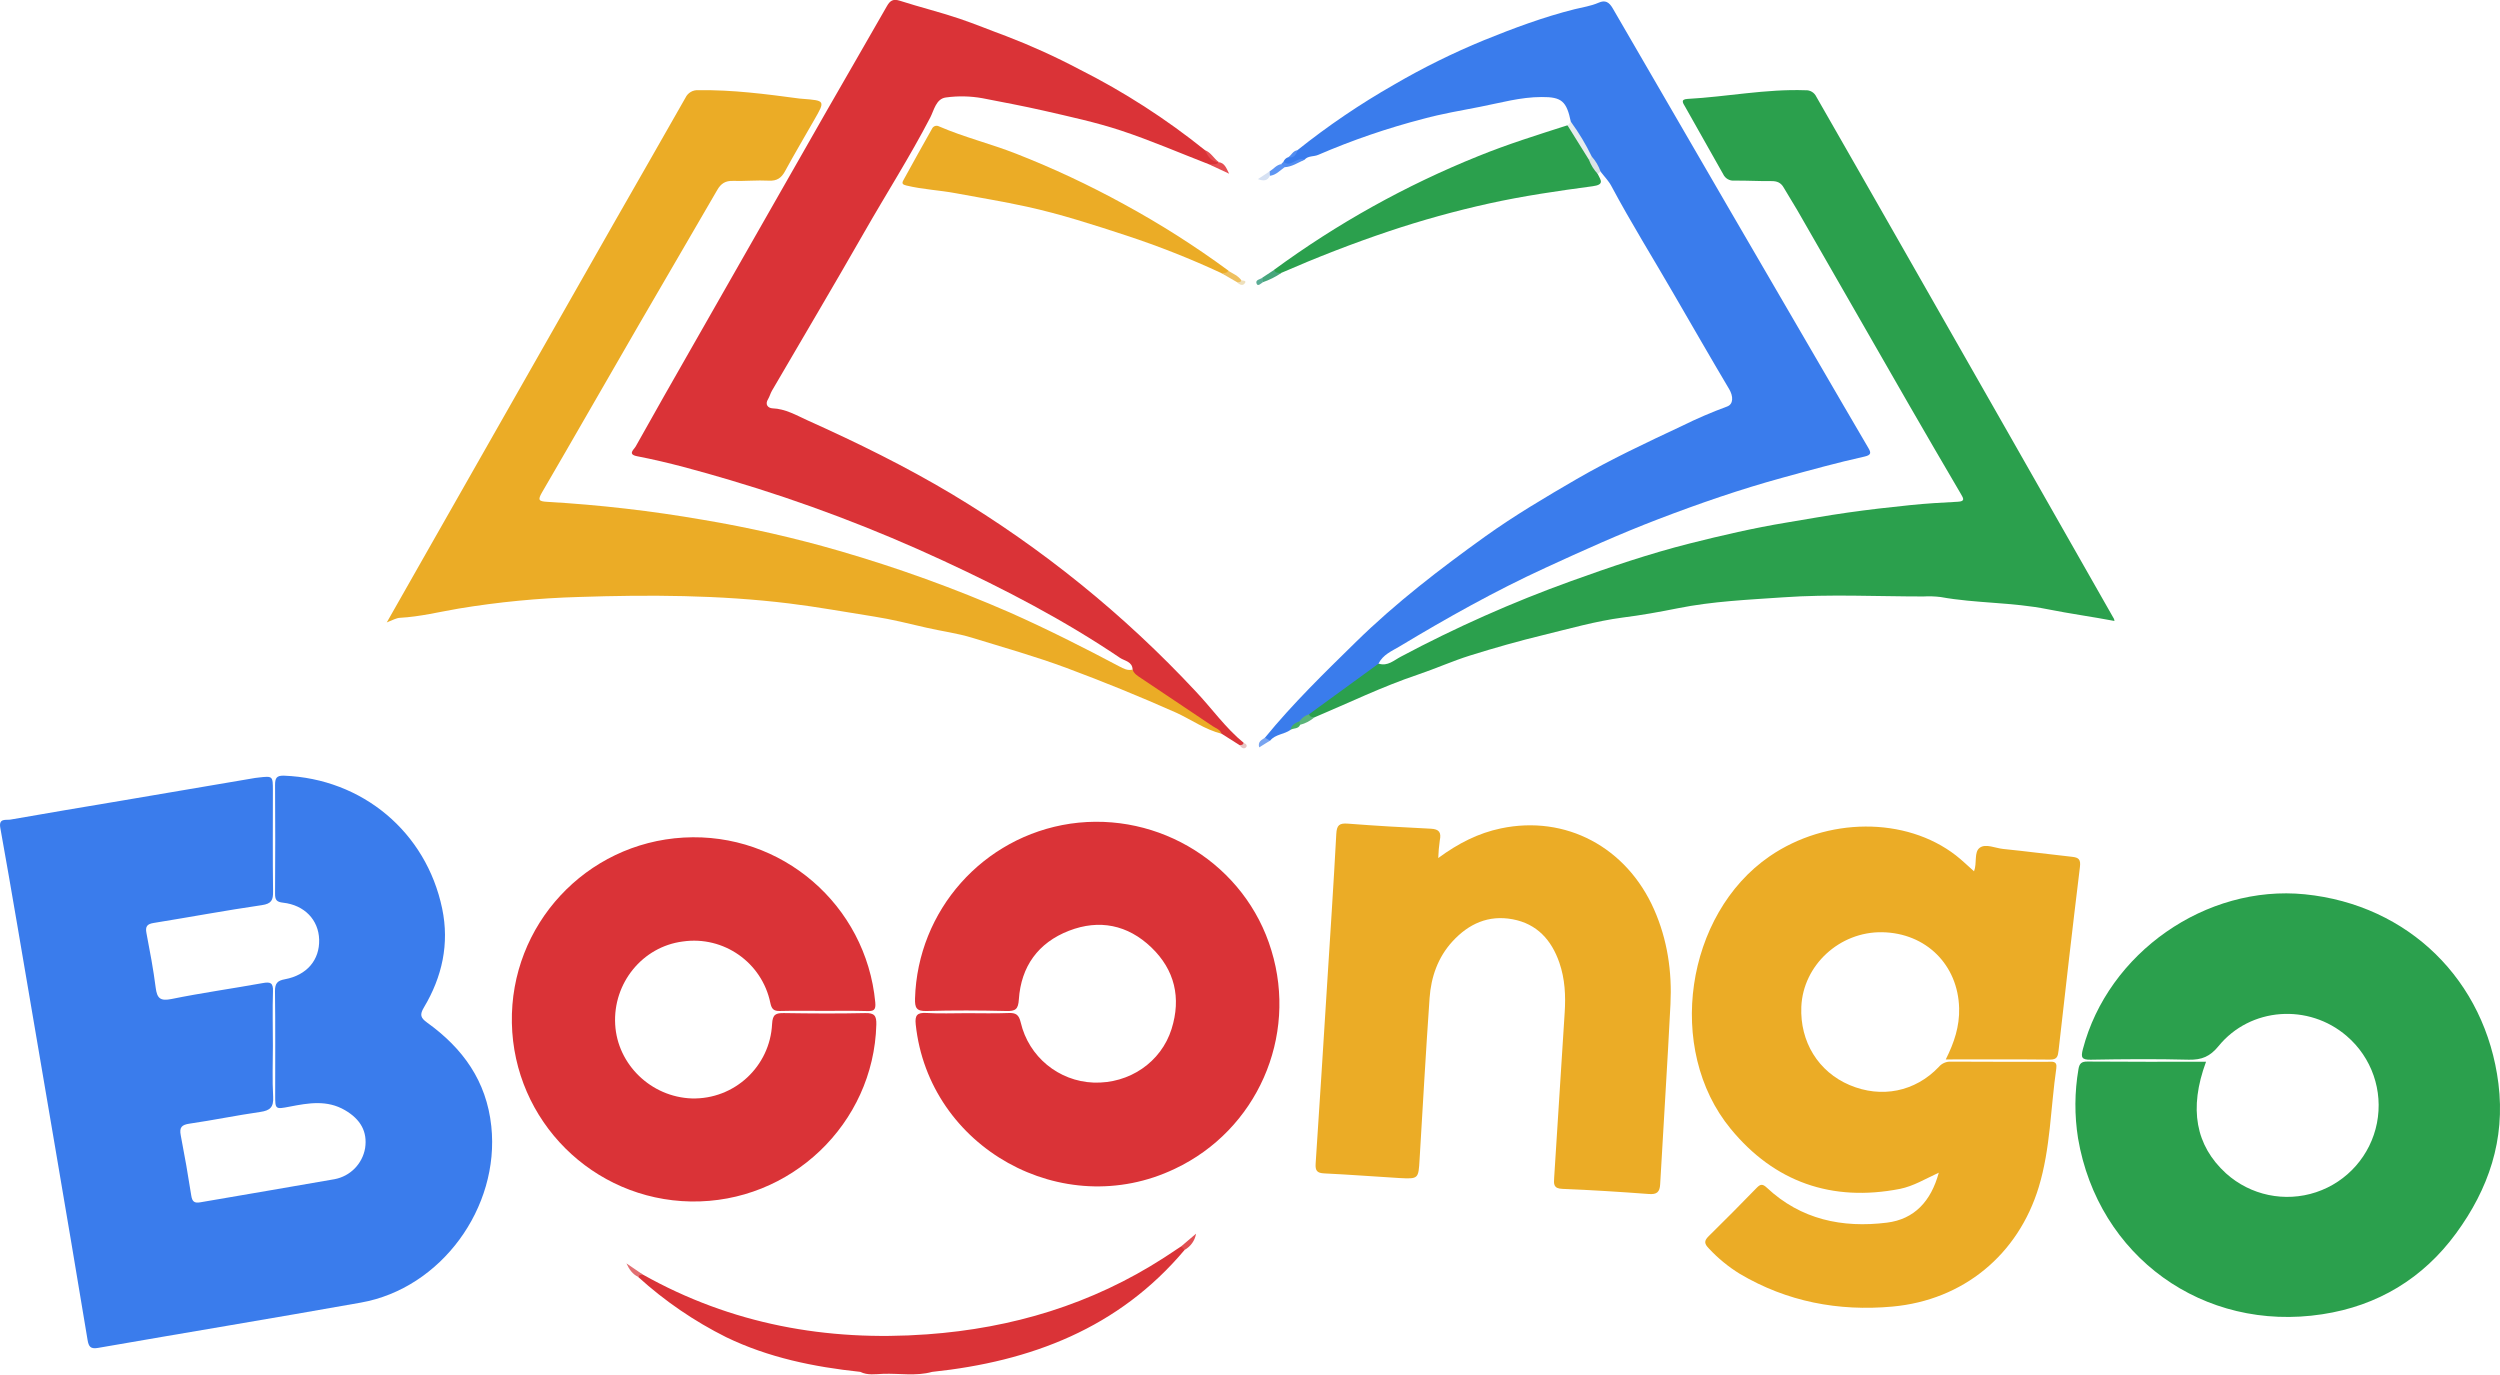
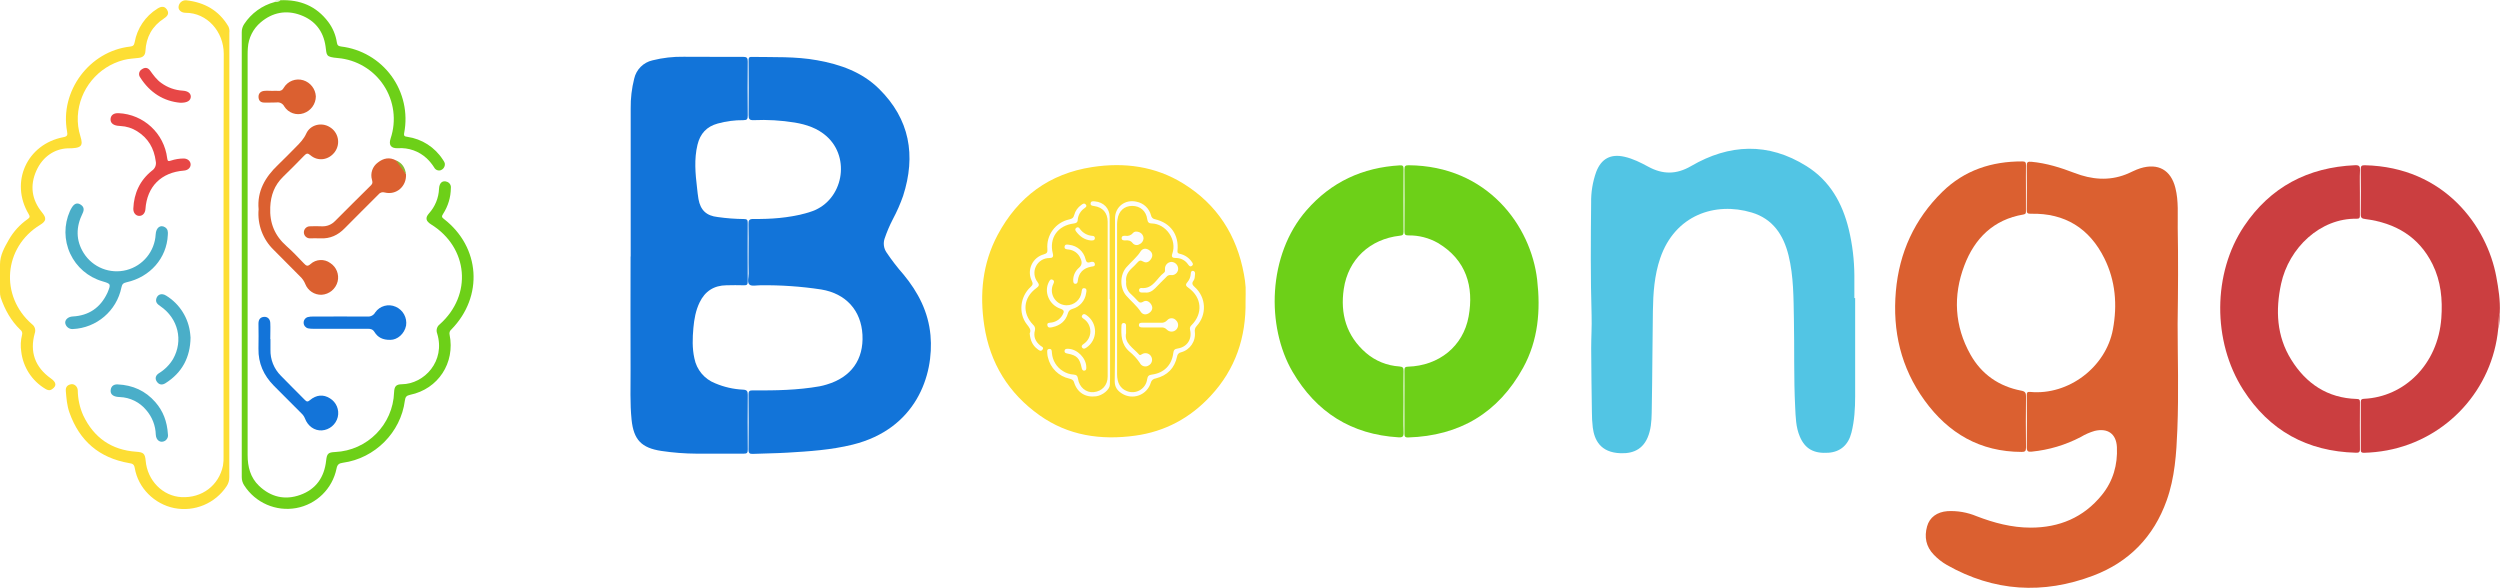
- <svg xmlns="http://www.w3.org/2000/svg" id="Calque_1" data-name="Calque 1" viewBox="0 0 1080.9 594.22">
+ <svg xmlns="http://www.w3.org/2000/svg" id="Calque_1" data-name="Calque 1" viewBox="0 0 1490.04 350.35">
  <defs>
-     <style>.cls-1{fill:#3a7cec;}.cls-2{fill:#ebac26;}.cls-3{fill:#2ba04d;}.cls-4{fill:#da3337;}.cls-5{fill:#e6ecee;}.cls-6{fill:#46a67c;}.cls-7{fill:#e44e52;}.cls-8{fill:#eec05f;}.cls-9{fill:#dae2e6;}.cls-10{fill:#5d95f3;}.cls-11{fill:#e15053;}.cls-12{fill:#5ab378;}.cls-13{fill:#e26f72;}.cls-14{fill:#528df1;}.cls-15{fill:#d6e1f3;}.cls-16{fill:#78a4f0;}.cls-17{fill:#44ad68;}.cls-18{fill:#eee0bc;}.cls-19{fill:#5aac95;}.cls-20{fill:#e6c4c3;}</style>
+     <style>.cls-1{fill:#fdde33;}.cls-2{fill:#db6030;}.cls-3{fill:#52c5e4;}.cls-4{fill:#1274d9;}.cls-5{fill:#6dd018;}.cls-6{fill:#cb3e40;}.cls-7{fill:#fdde34;}.cls-8{fill:#4aaec8;}.cls-9{fill:#1374d9;}.cls-10{fill:#e74746;}.cls-11{fill:#4aaec9;}.cls-12{fill:#87ba31;}.cls-13{fill:#dd8384;}.cls-14{fill:#e3f5d3;}.cls-15{fill:#fefdfa;}.cls-16{fill:#fefdf5;}.cls-17{fill:#fefefd;}.cls-18{fill:#fefefc;}.cls-19{fill:#fefdfb;}.cls-20{fill:#fefefb;}.cls-21{fill:#fefdf8;}.cls-22{fill:#fefdf9;}</style>
  </defs>
-   <path class="cls-1" d="M123,457.16c0,7.33-.31,14.68.12,22,.26,4.48-1.34,5.94-5.57,6.54-10.21,1.46-20.32,3.57-30.53,5.05-3.47.5-4.52,1.61-3.85,5.07q2.52,13,4.55,26.07c.41,2.62,1.37,3.32,3.9,2.88,19.35-3.37,38.74-6.57,58.07-10a16.49,16.49,0,0,0,13.19-13.41c1.07-7.1-1.94-12.48-8.72-16.43-7.74-4.51-15.75-3.1-23.82-1.54-6.33,1.22-6.34,1.22-6.34-4.95,0-15,.11-30-.09-45,0-3.39,1.09-4.52,4.28-5.11,9.53-1.76,15.07-8.37,14.82-17.16-.24-8.45-6.31-14.92-15.59-15.94-2.9-.32-3.49-1.28-3.47-3.92q.15-23.49,0-47c0-2.93.61-4.1,3.86-4,33.86,1.3,61.49,24.33,68.39,57.48,3.17,15.21,0,29.51-7.88,42.7-1.9,3.17-1.5,4.52,1.42,6.62,15.36,11.06,25.62,25.16,27.7,44.77C221.18,527,195.78,562,161,568.14c-37.85,6.74-75.78,13-113.65,19.59-3.22.56-4-.62-4.47-3.45q-6.9-41.62-14-83.22-8.14-48-16.36-96C10.1,391,7.7,376.89,5.14,362.81c-.78-4.28,2.61-3.19,4.38-3.51,15.89-2.82,31.82-5.43,47.74-8.13q29-4.92,58.07-9.87c.49-.08,1-.12,1.49-.18,6.17-.71,6.18-.71,6.18,5.68,0,14.5-.12,29,.08,43.49.06,3.78-.62,5.39-4.87,6C102.56,398.57,87,401.48,71.4,404c-2.76.45-3.61,1.52-3.07,4.32,1.5,7.85,3,15.71,4,23.63.59,4.59,1.94,5.92,6.85,4.92,13-2.65,26.26-4.5,39.36-6.87,3.36-.61,4.66-.23,4.5,3.63C122.78,441.48,123,449.33,123,457.16Z" transform="translate(-5.02 -4.94)" />
-   <path class="cls-2" d="M858.51,381.66c1.4-3.65-.11-8.29,2.48-10.19s6.74.2,10.18.53c9.94,1,19.84,2.32,29.76,3.39,2.88.31,3.76,1.18,3.37,4.38-3.23,26.44-6.25,52.91-9.24,79.39-.28,2.42-.57,3.94-3.67,3.91-14.82-.16-29.65-.07-45.1-.07,3.65-7.24,6-14.34,5.78-22.19-.48-18.71-14.32-32.5-33.29-32.81-18.39-.3-34.17,14.25-34.94,32.21-.64,15.16,7.38,28.16,20.91,33.88,13.69,5.8,28.28,2.9,38.49-7.81a6.43,6.43,0,0,1,5.13-2.33c14,.1,28,.05,42,.06,1.94,0,4.2-.53,3.71,2.85-2.47,17.12-2.51,34.61-7.58,51.31-8.9,29.26-32.61,48.9-63.34,51.69-23.27,2.11-45.47-2.09-65.83-14.11a64.48,64.48,0,0,1-13.5-11.06c-1.86-1.93-2.19-3.18-.07-5.25,7-6.86,13.93-13.88,20.79-20.93,1.6-1.64,2.53-1.79,4.38-.06,14.7,13.8,32.65,17.51,51.9,15.12,11.86-1.47,19.09-9.24,22.44-21.61-5.9,2.73-11,5.83-16.75,7C797,524.73,772.18,516,753.3,493,725,458.6,733.75,400.19,770.11,375.19c24.77-17,58.87-17.22,80.57-.4C853.29,376.82,855.66,379.15,858.51,381.66Z" transform="translate(-5.02 -4.94)" />
-   <path class="cls-3" d="M958.82,464c-7.5,20.26-4.51,36.26,8.63,48.25a39.53,39.53,0,1,0,52.21-59.36c-16.44-14.2-41.67-12.51-55.42,4.33-3.69,4.52-7.25,6-12.83,5.9-14.15-.37-28.32-.26-42.48,0-3.94.06-4.26-1.08-3.37-4.52,10.87-41.67,53.24-71.29,96-67,44.84,4.53,78.08,37.2,83.68,81.82,3.06,24.29-4.29,45.63-18.31,64.76-14.29,19.51-33.89,31.36-57.88,35-51.43,7.88-96.89-25-105.57-76.11a91.45,91.45,0,0,1,.18-29.85c.4-2.45,1.3-3.33,3.84-3.31C924.47,464.05,941.46,464,958.82,464Z" transform="translate(-5.02 -4.94)" />
-   <path class="cls-4" d="M527.91,76.05c-12.74-4.94-25.31-10.39-38.28-14.68-10.87-3.59-22.15-6-33.32-8.58-8.75-2-17.61-3.64-26.44-5.37A50.48,50.48,0,0,0,414,47.08c-4.28.54-5.15,5.55-6.77,8.66-8.83,17-19.11,33.1-28.58,49.68-13.1,22.93-26.58,45.64-39.87,68.45-.66,1.14-1,2.5-1.66,3.61-1.51,2.39,0,3.88,1.83,4,5.7.21,10.34,3,15.29,5.24,21.34,9.58,42.33,19.89,62.41,31.89A485.88,485.88,0,0,1,522,303.87c7,7.38,12.84,15.79,20.77,22.27.23,1.73-.75,1.38-1.75,1l-7.88-5c-12.07-7-23.47-15-35.07-22.73-1.73-1.15-3.89-2.21-3.36-5-.1-3.43-3.46-3.73-5.39-5-24.1-16.3-49.85-29.69-76.19-41.91a674.63,674.63,0,0,0-92.48-35c-13.26-3.91-26.59-7.68-40.2-10.31-4.23-.82-1.3-2.94-.6-4.19q12.21-21.8,24.63-43.47Q333.39,103.81,362.38,53c8.66-15.16,17.47-30.23,26.1-45.4,1.38-2.44,2.73-3.24,5.56-2.35C402.59,8,411.32,10.14,419.81,13c6.81,2.3,13.49,5.08,20.24,7.55A290.22,290.22,0,0,1,471.66,34.9a306.57,306.57,0,0,1,54.37,35c1.92,1.77,3.19,4.27,5.91,5.12h0C531.18,77.7,529.42,76.35,527.91,76.05Z" transform="translate(-5.02 -4.94)" />
-   <path class="cls-1" d="M563,320.49c-2.71,2-6.54,1.85-8.81,4.66-1.22.41-2.29.58-2.26-1.25,12.07-14.79,25.74-28.07,39.34-41.41,17.27-16.94,36.42-31.63,56-45.68,12.6-9,26-16.94,39.41-24.72,14.76-8.54,30.16-15.77,45.57-23a197.63,197.63,0,0,1,19.48-8.38c2.81-1,2.74-4.46.92-7.52-8.07-13.58-15.92-27.29-23.86-40.95-9-15.6-18.57-30.93-27.07-46.85-1.23-2.31-3.16-4.24-4.76-6.35-2.44-1.28-3-4-4.67-5.94-2.41-5.29-6.82-9.55-8.09-15.45-1.86-9-4-10.81-12.64-10.76-9.12,0-17.81,2.52-26.66,4.24-8.21,1.6-16.47,3-24.52,5.19a312.19,312.19,0,0,0-45.43,15.58c-1.92.85-4.34.29-5.91,2.11a33.5,33.5,0,0,0-5.52,1.86c-1.32.69-3,1.61-3.58-1a3.33,3.33,0,0,1,2-1.94c1.91-.29,2.85-1.85,4.05-3.07a324.36,324.36,0,0,1,41.72-28.3,314.71,314.71,0,0,1,39-19.27c12.76-5.17,25.67-10,39.13-13.37,3.39-.84,7-1.35,10.33-2.8,2.89-1.28,4.54-.33,6.18,2.51Q752.07,94.45,802,180.11q5.4,9.28,10.84,18.55c1.19,2,1.24,3-1.58,3.66-11.91,2.65-23.68,5.9-35.46,9.14-18.26,5-36.13,11.17-53.77,17.93-16.56,6.33-32.72,13.62-48.84,21.05-21.76,10-42.57,21.67-63.06,34-3.33,2-7.23,3.55-9.09,7.45-.16,1.66-1.34,2.62-2.54,3.47-9,6.33-17.72,13.13-26.93,19.2-1.63.76-2.91,2.06-4.51,2.85C565.74,318.46,564,319,563,320.49Z" transform="translate(-5.02 -4.94)" />
-   <path class="cls-2" d="M494.67,294.45c.68,1.85,2.27,2.75,3.8,3.77q15.51,10.33,31,20.77c1.33.89,3.11,1.36,3.67,3.17C526,320.39,520,316,513.39,313q-23.33-10.36-47.21-19.25c-13.42-5-27.2-8.86-40.84-13.07-6.32-1.95-13.22-2.84-19.76-4.35-7.52-1.74-15-3.63-22.64-4.82-12.23-1.91-24.38-4.16-36.69-5.66-30.29-3.71-60.69-3.8-91-2.8a385.15,385.15,0,0,0-51.83,5c-8.44,1.44-16.83,3.54-25.43,4-1.65.08-3,.93-5.74,2l16.58-29.19q41-72.09,82-144.15C281,82.89,291.25,65.08,301.4,47.18A5.69,5.69,0,0,1,307,43.94c14.65-.23,29.12,1.67,43.59,3.6.49.06,1,.09,1.49.13,9.75.77,9.77.78,5,9.07-4.19,7.38-8.55,14.68-12.6,22.15-1.62,3-3.52,4.34-7.06,4.16-5.15-.27-10.33.26-15.49.1-3.25-.1-5.19,1.13-6.79,3.91-11.3,19.58-22.77,39.05-34.09,58.61-13.91,24-27.68,48.14-41.66,72.12-2,3.44-1.4,3.91,2.31,4.13A592.28,592.28,0,0,1,309,229.69a521.58,521.58,0,0,1,59,13.45,609,609,0,0,1,73.66,26.63c16.1,7.15,31.77,15.07,47.31,23.3C490.78,294,492.54,295,494.67,294.45Z" transform="translate(-5.02 -4.94)" />
-   <path class="cls-3" d="M571,313.75l30.08-21.89c3.92,1.28,6.67-1.47,9.61-3a563.77,563.77,0,0,1,73.61-32.68c16.93-6.1,34-11.9,51.39-16.29,13.76-3.46,27.6-6.68,41.66-9,8.82-1.45,17.63-3.07,26.48-4.32,9-1.28,18.12-2.33,27.21-3.25,6.78-.69,13.6-1.1,20.42-1.44,3.32-.16,2.5-1.43,1.38-3.35q-11.24-19.15-22.33-38.38Q806.27,138,782.12,95.86c-1.9-3.31-4-6.5-5.9-9.82-1.23-2.17-2.92-2.83-5.35-2.8-5.33.06-10.66-.27-16-.21a4.85,4.85,0,0,1-4.81-2.77c-5.45-9.74-11-19.44-16.45-29.16-.77-1.39-2.28-3.21,1-3.39,17-.92,33.89-4.36,51-3.75a4.85,4.85,0,0,1,4.7,2.77c13,22.78,26.07,45.47,39,68.25Q874.23,193.7,919,272.47a3.67,3.67,0,0,1,.23.95c-9.61-1.83-19.33-3.15-28.9-5.07-15.3-3.08-31-2.51-46.26-5.28a42.32,42.32,0,0,0-7.48-.24c-20.16,0-40.4-1.05-60.46.36-15.24,1.06-30.63,1.7-45.8,4.76-7.81,1.57-15.79,3-23.76,4-11.61,1.54-22.88,4.78-34.23,7.54-10.66,2.58-21.23,5.59-31.71,8.86-7.64,2.39-15,5.71-22.59,8.27-15.36,5.16-29.9,12.24-44.79,18.52C571.91,315.59,570.8,315.69,571,313.75Z" transform="translate(-5.02 -4.94)" />
-   <path class="cls-4" d="M361.25,442c-6.33,0-12.66-.12-19,.05-2.69.08-3.6-.82-4.17-3.5A33.71,33.71,0,0,0,300.26,412C282.82,414.22,270,430,271,447.86c.95,17.32,15.52,31.39,33.12,32a33.86,33.86,0,0,0,34.72-32.2c.22-4.23,1.66-4.75,5.22-4.7,11.65.18,23.32.26,35,0,4.07-.11,4.95,1.17,4.85,5-1.14,42.85-37.1,77.18-80.24,76.45a78.74,78.74,0,1,1,79.78-86.11c.34,3.47-.75,3.86-3.63,3.78C373.59,441.89,367.42,442,361.25,442Z" transform="translate(-5.02 -4.94)" />
-   <path class="cls-4" d="M423.08,443c6,0,12,.17,18-.07,3.2-.13,4.46.72,5.26,4.08a33.66,33.66,0,0,0,31.53,26c15.38.53,29.16-8.76,33.69-23.18,4.21-13.42,1.4-25.55-8.77-35.29s-22.47-12.27-35.61-7.17c-13.31,5.17-20.7,15.44-21.65,29.69-.28,4.28-1.46,5.09-5.41,5-11.49-.27-23-.33-34.48,0-4.42.13-5.1-1.39-5-5.36a78.77,78.77,0,0,1,67.17-75.64c38.59-5.58,75.8,17.89,86.91,54.8A78.87,78.87,0,0,1,513,510.27c-48.49,23.21-106.45-9.12-112.06-62.42-.42-4,.65-5.16,4.63-4.94C411.4,443.25,417.25,443,423.08,443Z" transform="translate(-5.02 -4.94)" />
-   <path class="cls-2" d="M626.86,375.92c8.7-6.4,17.38-10.79,27.1-12.82,28-5.87,54.3,8.06,66.22,35.06,5.77,13.07,7.79,26.85,7.08,41-1.31,25.93-3,51.85-4.45,77.78-.18,3.42-1.42,4.5-4.9,4.24-12.45-.93-24.91-1.73-37.39-2.22-3.91-.15-3.72-2.12-3.54-4.83,1.54-23.76,3-47.52,4.54-71.28.48-7.38.15-14.64-2.3-21.7-3.4-9.83-9.7-16.79-20.18-18.75s-19,1.94-26,9.54c-6.34,6.91-9.29,15.41-9.93,24.55-1.62,23.25-2.92,46.52-4.32,69.78-.5,8.38-.45,8.45-8.84,8-10.8-.64-21.59-1.49-32.4-2-3.09-.15-3.9-1.18-3.7-4.21,1.7-25.24,3.26-50.5,4.85-75.75,1.4-22.27,2.89-44.52,4.08-66.8.2-3.79,1.3-4.75,5-4.46,12,.93,23.92,1.62,35.89,2.19,3.67.18,4.56,1.69,3.86,5.05A72.4,72.4,0,0,0,626.86,375.92Z" transform="translate(-5.02 -4.94)" />
-   <path class="cls-4" d="M282.94,556C321.19,577.5,362.46,585,405.8,581.86c36.81-2.64,71.29-13,102.52-33.16,2.49-1.61,4.94-3.26,7.4-4.89,1.22-.19,1.72.32,1.49,1.53-28.51,33.9-66.47,48.25-109.19,52.75-7,1.95-14.16.57-21.24.84-3.26.13-6.65.73-9.8-.85-20.08-2.13-39.74-6.16-58-15a168.82,168.82,0,0,1-38-26C280.9,555.35,281.69,555.25,282.94,556Z" transform="translate(-5.02 -4.94)" />
-   <path class="cls-3" d="M695.85,80.24c1.28,2.61,3,4.54-2.27,5.23-15,2-30,4.19-44.76,7.45a424.24,424.24,0,0,0-43.27,12c-15.8,5.3-31.3,11.35-46.55,18-1.44.52-3.08,1.51-3.16-1.29a405,405,0,0,1,88.34-49.19c12.6-5.13,25.58-9.17,38.52-13.32,4.42,2.51,5.2,7.68,8.16,11.28a20.69,20.69,0,0,1,1.62,3A17.13,17.13,0,0,1,695.85,80.24Z" transform="translate(-5.02 -4.94)" />
-   <path class="cls-2" d="M533.05,123a376.1,376.1,0,0,0-40.92-16.19c-14.23-4.66-28.5-9.3-43.2-12.52-10.16-2.23-20.39-3.89-30.58-5.79-7.13-1.34-14.4-1.64-21.45-3.35-1.53-.38-2.12-.8-1.31-2.26C399.7,75.43,403.79,68,408,60.58a2.17,2.17,0,0,1,3-1c10.83,4.7,22.34,7.49,33.33,11.81a400.2,400.2,0,0,1,46.57,21.8,395.45,395.45,0,0,1,45.24,28.76C535.77,124.32,534.35,123.48,533.05,123Z" transform="translate(-5.02 -4.94)" />
-   <path class="cls-5" d="M692,74q-4.63-7.42-9.25-14.85l1.49-1.51a96.81,96.81,0,0,1,9,15C693.57,73.82,693,74.16,692,74Z" transform="translate(-5.02 -4.94)" />
-   <path class="cls-6" d="M555.84,121.68c.63,1.45,2,1.2,3.16,1.29a33.35,33.35,0,0,1-8,4,1.5,1.5,0,0,1,0-2.11Z" transform="translate(-5.02 -4.94)" />
-   <path class="cls-7" d="M527.91,76.05c1.35-.33,3,.46,4-1,2.67.33,3.39,2.73,4.54,5Z" transform="translate(-5.02 -4.94)" />
-   <path class="cls-8" d="M533.05,123c1.09-.1,2.32.22,3-1,2,1.24,4.33,2.13,5.74,4.21,0,1.66-.72,1.57-1.79.81Z" transform="translate(-5.02 -4.94)" />
-   <path class="cls-9" d="M692,74l1.24-1.37a18.81,18.81,0,0,1,3.76,6.4l-1.1,1.19A18.27,18.27,0,0,1,692,74Z" transform="translate(-5.02 -4.94)" />
-   <path class="cls-10" d="M554,79c1.68-1,2.88-2.77,5-3.1a2.33,2.33,0,0,1,1.41,1.35c-2,1.42-3.68,3.37-6.32,3.7A1.3,1.3,0,0,1,554,79Z" transform="translate(-5.02 -4.94)" />
-   <path class="cls-11" d="M517.21,545.34l-1.49-1.53,6.43-5.48A9.93,9.93,0,0,1,517.21,545.34Z" transform="translate(-5.02 -4.94)" />
-   <path class="cls-12" d="M571,313.75c.3,1.19,1.35,1.17,2.24,1.41a15.07,15.07,0,0,1-6.07,3.14,1.1,1.1,0,0,1-.32-1.5A7.93,7.93,0,0,1,571,313.75Z" transform="translate(-5.02 -4.94)" />
-   <path class="cls-13" d="M282.94,556c-.79.1-1.62.13-2,1-2.43-1.12-3.89-3.24-5.08-5.83Z" transform="translate(-5.02 -4.94)" />
-   <path class="cls-14" d="M560.35,77.24l-1.41-1.35,1-1c3.32,2.68,5.89-2.42,9.1-.88C566.2,75.26,563.59,77.09,560.35,77.24Z" transform="translate(-5.02 -4.94)" />
-   <path class="cls-15" d="M554,79l.06,2c-1,2-2.51,2.4-5.16,1.38Z" transform="translate(-5.02 -4.94)" />
-   <path class="cls-7" d="M531.94,75c-3.35-.12-4.7-2.54-5.91-5.12C528.64,70.89,529.83,73.49,531.94,75Z" transform="translate(-5.02 -4.94)" />
-   <path class="cls-16" d="M551.89,323.9l2.26,1.25-4.71,2.93C548.72,325.42,550.66,324.87,551.89,323.9Z" transform="translate(-5.02 -4.94)" />
-   <path class="cls-17" d="M566.83,316.8c.11.5.21,1,.32,1.5-.77,1.92-2.84,1.37-4.19,2.19C563.37,318.34,565.05,317.52,566.83,316.8Z" transform="translate(-5.02 -4.94)" />
-   <path class="cls-14" d="M566,69.89c-.65,2-1.58,3.52-4.05,3.07C563.38,72.09,564,70.14,566,69.89Z" transform="translate(-5.02 -4.94)" />
-   <path class="cls-18" d="M540,127c.7,0,1.43,0,1.79-.81.74.06,2.1.07,1.59,1C542.51,128.69,541.11,128.23,540,127Z" transform="translate(-5.02 -4.94)" />
-   <path class="cls-19" d="M551,124.9c0,.71,0,1.41,0,2.11-.88.49-2.13,2-2.69.53C547.64,125.81,550,125.76,551,124.9Z" transform="translate(-5.02 -4.94)" />
-   <path class="cls-20" d="M541,327.16c.73-.1,1.48-.14,1.75-1,1.07.33,1.78,1.21.89,2S541.63,328.16,541,327.16Z" transform="translate(-5.02 -4.94)" />
+   <path class="cls-1" d="M749,185.64c.37,21.52-6,40.62-20.84,56.53C716,255.31,701,263.4,683.14,265.84c-20.41,2.8-39.85,0-56.94-12.17-18.44-13.07-29.55-31.08-32.94-53.52-2.84-18.75-1.06-37,8-54,12.07-22.63,30.77-36.49,56.34-40.41,19.17-2.93,37.59-.5,54.28,9.82,20.18,12.46,31.92,30.85,36.16,54.1a63.64,63.64,0,0,1,1,7.66C749.16,180.1,749,182.87,749,185.64Z" transform="translate(-6.63 -6.17)" />
+   <path class="cls-2" d="M1304.53,199.26c0,19.52.7,41.17-.16,62.81-.57,14.38-1.47,28.68-6.39,42.43-7.74,21.64-22.47,36.7-43.73,44.75-29.89,11.31-59.18,9.58-87.25-6.34a34.44,34.44,0,0,1-7.8-6.13c-4.67-4.84-5.75-10.54-4-16.87,1.49-5.4,5.92-8.62,12.2-9.09a39.56,39.56,0,0,1,17.27,3c10.39,4,21,6.82,32.24,6.83,17.07,0,31.54-6,42.43-19.42,6.72-8.27,9.51-18,9-28.6-.4-7.92-5.46-11.46-13.22-9.64a34.69,34.69,0,0,0-8.32,3.64,79.92,79.92,0,0,1-29.19,8.72c-2.23.25-3-.16-3-2.63.15-10.32.09-20.64,0-30.95,0-1.66.3-2.17,2.15-2,22.72,2.1,45-14.76,49.19-37.24,2.73-14.62,1.56-29-5.06-42.34-8.86-17.91-23.53-27.1-43.75-26.62-2.16.05-2.57-.42-2.55-2.45q.16-13,0-26c0-2.21.49-2.74,2.76-2.53,9,.82,17.46,3.49,25.83,6.7,10,3.84,20.21,4.83,30.47.84,2.92-1.13,5.63-2.73,8.64-3.66,10.6-3.28,18.25,1,20.91,11.73,2,7.88,1.27,15.94,1.39,23.93C1304.93,160.47,1304.8,178.8,1304.53,199.26Z" transform="translate(-6.63 -6.17)" />
+   <path class="cls-3" d="M1112.33,183.8c0,19.52.05,39,0,58.57,0,7.28-.42,14.55-2.21,21.64-1.85,7.37-6.6,11.48-13.67,12-8.72.62-14-2.31-17.09-9.63-2.41-5.63-2.48-11.67-2.78-17.62-.88-17.39-.4-34.81-.75-52.21-.25-12.78-.13-25.63-3.2-38.17-3-12.16-9.34-21.77-21.93-25.54-21.84-6.55-45.76,1.51-54.54,27.16-3.51,10.25-4.22,20.88-4.38,31.57-.29,19-.3,37.95-.65,56.92-.09,5,0,10.12-1.34,15.09-2.6,9.88-9.13,13-17.17,12.72-12.36-.37-15.74-8.17-16.67-15.33a78.63,78.63,0,0,1-.52-9.09c-.19-12.7-.37-25.41-.43-38.12,0-6.54.44-13.08.25-19.61-.66-22.37-.51-44.75-.28-67.13A52.19,52.19,0,0,1,958,108.6q4.54-11.8,16.83-9c5.09,1.15,9.68,3.48,14.22,5.94,8.58,4.64,16.65,4.77,25.52-.4,22.7-13.22,45.93-14.25,68.7,0,14,8.71,21.49,22.11,25.29,37.82a121.13,121.13,0,0,1,3.3,27.34c.05,4.52,0,9,0,13.55Z" transform="translate(-6.63 -6.17)" />
+   <path class="cls-4" d="M452.79,156.38c0-5.53.12-11.06-.05-16.58-.07-2.32.41-3.15,3-3.12,10.34.12,20.62-.61,30.67-3.28,1.51-.4,3-.86,4.48-1.4,18.19-6.67,22.92-31.65,8.41-44.61-5.41-4.82-12-7-19-8.18a120.36,120.36,0,0,0-24.5-1.43c-2.55.09-3-.74-3-3.09.12-10.77.06-21.55,0-32.33,0-1.27-.1-2.31,1.77-2.27,13.07.24,26.17-.37,39.14,2,13.76,2.47,26.69,7,36.82,17,18.36,18.08,22.12,39.74,14.37,63.82a98.18,98.18,0,0,1-6.11,13.9,82,82,0,0,0-4.87,11.41,9.36,9.36,0,0,0,1.09,8.41,127.46,127.46,0,0,0,10.11,13.12c8.77,10.59,14.86,22.39,16.1,36.3,2.13,23.79-8.61,55.81-46.45,65.14-12.79,3.15-25.82,4-38.87,4.77-6.8.41-13.62.44-20.43.73-1.91.08-2.74-.28-2.71-2.52q.18-16.44,0-32.89c0-2.24.78-2.44,2.7-2.43,13.27.1,26.53-.12,39.65-2.43a39.41,39.41,0,0,0,4.28-1.08c14.52-4.31,22.07-14.84,21.28-29.64-.78-14.46-9.81-24.57-24.59-27a222.12,222.12,0,0,0-36.35-2.5c-2.2,0-5.13.7-6.4-.42-1.51-1.33-.44-4.33-.48-6.61C452.73,164.86,452.79,160.62,452.79,156.38Z" transform="translate(-6.63 -6.17)" />
+   <path class="cls-4" d="M382.53,159q0-44.09,0-88.16a68.86,68.86,0,0,1,2.09-17.78,14.41,14.41,0,0,1,10.92-10.93A71.19,71.19,0,0,1,414.17,40c11.79,0,23.58.12,35.37.06,2.15,0,2.78.56,2.75,2.76q-.17,16.15,0,32.33c0,2-.47,2.66-2.59,2.64a55.69,55.69,0,0,0-15.28,2c-6.6,1.8-10.46,6-12.07,12.64-2.08,8.62-1.28,17.19-.26,25.8.26,2.19.45,4.4.84,6.57,1.19,6.66,4.74,10,11.48,10.73a119.43,119.43,0,0,0,15.69,1.19c1.72,0,2.18.53,2.17,2.21q-.09,17.55,0,35.1c0,1.7-.45,2.23-2.16,2.17-3.5-.12-7-.07-10.51,0-7.45.09-12.79,3.53-16,10.23-2.33,4.81-3.23,10-3.7,15.21-.54,6.07-.75,12.13.6,18.15a20,20,0,0,0,12.4,14.83,48,48,0,0,0,16.61,3.79c2.31.11,2.83.92,2.8,3.12-.11,10.87-.09,21.75,0,32.62,0,1.92-.47,2.43-2.45,2.41-9.3-.09-18.61.1-27.91,0a147.57,147.57,0,0,1-21.19-1.63c-11.79-1.8-16.46-6.62-17.7-18.6-1-9.83-.55-19.7-.6-29.55-.12-22.57,0-45.15,0-67.72Z" transform="translate(-6.63 -6.17)" />
+   <path class="cls-5" d="M843.69,245.68c0-6.26.06-12.53,0-18.79,0-1.71.51-2.13,2.18-2.18,18.34-.57,32.85-12.07,36.08-29.89s-1.4-33.74-18.23-43.8a34.42,34.42,0,0,0-17.75-4.54c-1.82,0-2.29-.56-2.28-2.35q.12-18.52,0-37c0-1.93.51-2.48,2.46-2.47,47,.32,73,36.14,76.66,68.31,2.09,18.2.63,36-8.36,52.36-14.8,26.91-37.85,40.62-68.53,41.57-2,.06-2.24-.71-2.22-2.38C843.74,258.21,843.69,252,843.69,245.68Z" transform="translate(-6.63 -6.17)" />
+   <path class="cls-5" d="M843.14,245.9c0,6-.14,12,.06,18,.09,2.5-.63,3.06-3.05,2.92-28.09-1.69-49-14.92-63.15-39.08-15.68-26.86-14.94-69.61,8.34-96.24C800.13,114.55,818.77,106,841,104.72c1.74-.1,2.18.42,2.17,2.12q-.09,18.8,0,37.59c0,1.79-.72,2.06-2.24,2.23-17.77,2-30.77,14-33.38,31.69-2.2,14.84,1.51,28,13.25,38.16a33.66,33.66,0,0,0,19.88,8.07c2.14.16,2.53.87,2.49,2.8C843.06,233.55,843.14,239.73,843.14,245.9Z" transform="translate(-6.63 -6.17)" />
+   <path class="cls-2" d="M1214.13,118.12c0,4.6,0,9.21,0,13.81,0,1.08,0,1.84-1.48,2.08-17.87,3-29.11,14.23-35.24,30.41-6.83,18-5.89,36.11,3.64,53.07,6.58,11.74,17,19,30.31,21.52,2.32.44,2.84,1.3,2.81,3.54q-.2,15.19,0,30.39c0,2.11-.6,2.59-2.62,2.58-24.7-.06-43.59-11-57.85-30.7-14.1-19.46-19.16-41.33-17.11-65,2-23.09,11.1-43,27.65-59.27,13.18-12.93,29.49-18.26,47.76-18.17,1.72,0,2.19.55,2.15,2.22C1214.06,109.09,1214.13,113.6,1214.13,118.12Z" transform="translate(-6.63 -6.17)" />
+   <path class="cls-6" d="M1413.17,120.72c0,4.6,0,9.21,0,13.82,0,1.29-.14,2-1.75,2-21.87-.5-40.6,17.39-45.22,38.78-3.39,15.71-2.68,31.2,6,45.16,8.84,14.29,21.61,22.94,39,23.47,1.54,0,2.06.44,2,2-.06,9.3-.09,18.61,0,27.92,0,2-.82,2.17-2.44,2.13-29-.76-51.57-13.15-67.18-37.58-18.42-28.83-18.2-69.51.56-97.45,15.7-23.4,38.07-35.07,66.09-36.33,2.58-.12,3.07.7,3,3C1413,112.05,1413.17,116.39,1413.17,120.72Z" transform="translate(-6.63 -6.17)" />
+   <path class="cls-6" d="M1495.62,202a81.71,81.71,0,0,1-66.29,72.6,87.58,87.58,0,0,1-13.72,1.44c-1.4,0-1.93-.31-1.92-1.82q.09-14.22,0-28.45c0-1.5.59-1.85,1.93-1.91,24-1.13,44.06-20.44,46.08-48.05.81-11.09-.23-22-5.2-32.08-8.16-16.56-22.24-24.69-40.09-27-2-.26-2.78-.65-2.75-2.87.15-8.93.12-17.86,0-26.8,0-2,.54-2.44,2.47-2.4,47.49,1.06,72.81,36.46,78.33,66.44,1.3,7.05,2.44,14.15,2.08,21.38C1496.21,195.67,1496,198.84,1495.62,202Z" transform="translate(-6.63 -6.17)" />
+   <path class="cls-5" d="M173.73,6.3c11.71-.46,21.44,3.46,28.59,13a26.93,26.93,0,0,1,5.07,12.12c.25,1.66.82,2.25,2.54,2.47a43.57,43.57,0,0,1,37.6,51.51c-.37,2,.43,2.08,1.87,2.32a30.32,30.32,0,0,1,21.19,13.63c.66,1,1.42,2,1.16,3.3a3.78,3.78,0,0,1-2.51,3,3.26,3.26,0,0,1-3.8-1.61,28.12,28.12,0,0,0-4.54-5.54,22.85,22.85,0,0,0-17-6c-4.25.21-5.76-1.83-4.45-5.82A36.46,36.46,0,0,0,208,40.77c-7.41-.66-6.56-1.54-7.34-7-1.29-9.09-6.33-15.47-14.89-18.63S169,13.54,162,19.5a21.61,21.61,0,0,0-7.63,15.15c-.12,1.38-.15,2.76-.15,4.14q0,119.28,0,238.57c0,7,1.6,13.41,6.78,18.36,7,6.68,15.35,8.7,24.5,5.45,9.54-3.39,14.46-10.62,15.53-20.59.44-4.05,1.25-4.81,5.32-5A36.86,36.86,0,0,0,241.51,240c.15-3.49,1.15-4.77,4.59-4.81,13.42-.15,26.19-13.82,21.06-30.35a4.67,4.67,0,0,1,1.59-5.39c19.54-17.44,17.07-45.72-5.17-59.53-3.14-1.94-3.6-3.9-1.33-6.49a23.34,23.34,0,0,0,6.05-14.76c.16-3.61,2.15-5.17,4.81-4.13a3.45,3.45,0,0,1,2.24,3.71,28.77,28.77,0,0,1-4.63,15.41c-.9,1.38-.9,2,.47,3,21.74,16.8,23.72,46.2,4.47,65.87a3,3,0,0,0-1.07,3.09c3.4,16.81-6.78,32.4-23.49,35.86-2.21.46-2.88,1.25-3.17,3.49-2.44,18.92-17.87,34.4-36.9,37-2.34.33-3.34,1-3.83,3.51a30,30,0,0,1-24,23.5,30.41,30.41,0,0,1-31.05-13.56,8.83,8.83,0,0,1-1.43-4.91q.06-132.55,0-265.11a8.6,8.6,0,0,1,1.46-4.91A31.53,31.53,0,0,1,170.3,7.4C171.25,6.44,172.68,7,173.73,6.3Z" transform="translate(-6.63 -6.17)" />
+   <path class="cls-7" d="M143.3,158.11q0,66.21,0,132.41a9.41,9.41,0,0,1-1.6,5.44A30.38,30.38,0,0,1,110.5,309C98.63,306.62,88.93,297,86.94,285.09c-.41-2.46-1.64-2.61-3.41-2.91C65.79,279.09,54,269,48,252c-1.45-4.11-1.78-8.43-2.14-12.75-.21-2.5,1-3.66,3.12-4.07,2-.37,3.91,1.44,4,3.63a37.84,37.84,0,0,0,3.28,15c6.35,13.27,16.84,20.58,31.56,21.6,4.3.3,5.25,1.07,5.63,5.35,1,11.8,10.15,21.1,21.3,21.7,12.22.66,22.32-6.92,24.78-18.75a28.42,28.42,0,0,0,.34-5.77c0-79.89-.09-159.78.12-239.67,0-13.34-10-24.51-22.75-24.47-2.54,0-4.31-1.64-4.2-3.46a4.25,4.25,0,0,1,4.55-4c10.85,1.2,19.54,6,25.19,15.63a6.92,6.92,0,0,1,.55,3.77Z" transform="translate(-6.63 -6.17)" />
+   <path class="cls-7" d="M46.76,94.59c-7.23.33-14.54,4.55-18.47,13.35s-2.79,17.25,3.37,24.8c2.82,3.46,2.63,5.18-1.15,7.48-21.76,13.27-24.14,42.43-4.82,59.17a4.7,4.7,0,0,1,1.67,5.37c-3.14,11.17.16,20.29,9.64,27,3.33,2.34,3.5,4.52.56,6.44-1.38.91-2.62.53-3.85-.24A29.8,29.8,0,0,1,19.3,215.8a25.09,25.09,0,0,1,.49-10.13,2.69,2.69,0,0,0-1-2.92C13.14,197.36,9.51,190.7,7,183.37a10.81,10.81,0,0,1-.37-3.27c0-5.43,0-10.87,0-16.3,0-5.62,2.71-10.24,5.33-14.86a37.88,37.88,0,0,1,11.11-12.15c1.33-.94,1.55-1.52.66-3-11.34-19-1.09-41.7,20.71-45.87,2.32-.44,2.57-1.19,2.16-3.42-4.4-24,13.28-47.81,37.57-50.57,1.83-.21,2.37-.81,2.72-2.59a29.71,29.71,0,0,1,13.52-20c2.66-1.72,4.58-1.45,5.9.87s-.17,3.8-2,5c-7,4.56-10.57,11.09-11,19.36-.13,2.64-1.51,3.78-3.92,4.1-3,.4-6,.44-9,1.24A36.67,36.67,0,0,0,53,75.4a34.19,34.19,0,0,0,1.55,12C56.35,93.21,55.31,94.62,46.76,94.59Z" transform="translate(-6.63 -6.17)" />
+   <path class="cls-2" d="M160.77,130.93c-1-10.75,3.89-19.17,11.5-26.43,3.66-3.5,7.19-7.14,10.76-10.74,2.37-2.39,4.67-4.71,6.14-8,2.39-5.27,9.08-6.88,13.91-3.9a10.2,10.2,0,0,1,3.12,14.85c-3.57,4.87-10,5.87-14.53,2-1.61-1.39-2.35-1.23-3.72.2-4.14,4.32-8.41,8.52-12.68,12.71-5.05,5-7.24,10.86-7.57,18-.45,9.52,2.66,17,9.71,23.24,3.66,3.22,7,6.82,10.38,10.33,1.3,1.35,2.1,2,3.92.36a9.34,9.34,0,0,1,11.75-.62,10.22,10.22,0,0,1,4.41,11,10.52,10.52,0,0,1-9.54,7.93,10.14,10.14,0,0,1-9.75-6.41,12.34,12.34,0,0,0-3.06-4.48q-7.92-7.89-15.77-15.87A29.88,29.88,0,0,1,160.77,130.93Z" transform="translate(-6.63 -6.17)" />
+   <path class="cls-8" d="M106.65,146.27C106,160,96.15,171.31,82,174.42c-2,.44-2.6,1.19-3,3.09a31,31,0,0,1-29,24.78,4.29,4.29,0,0,1-4.5-3.62c-.16-2,1.77-3.74,4.46-3.88,9.64-.51,16.45-5.22,20.59-13.87.08-.17.16-.34.23-.51,2-4.94,2-5.08-3.14-6.59A30.55,30.55,0,0,1,48.3,132a17,17,0,0,1,1.17-2.18c1.46-2.34,3.13-2.93,5-1.83,2.1,1.22,2.57,2.94,1.37,5.37-3.94,8-4.12,16,.69,23.67a23.25,23.25,0,0,0,42.88-11.19c.23-4,2.83-5.93,5.56-4.24C106.78,142.74,106.8,144.47,106.65,146.27Z" transform="translate(-6.63 -6.17)" />
+   <path class="cls-9" d="M167.83,208.25c0,2.12,0,4.24,0,6.35A21.07,21.07,0,0,0,174,230.08c4.71,4.91,9.62,9.64,14.38,14.51,1.06,1.08,1.69,1.15,2.91.12,3.91-3.3,8.1-3.6,12-1.12a10.26,10.26,0,0,1,4.65,11.17,10.51,10.51,0,0,1-9.51,7.94c-4.39.22-8.31-2.52-10.06-7.15a8,8,0,0,0-2-2.93Q178,244.33,169.79,236c-6-6.11-9.29-13.35-9.11-22.06.1-5,.08-9.94,0-14.91,0-2.37,1.06-3.82,3.27-4s3.65,1.35,3.77,3.56c.16,3.21,0,6.44,0,9.66Z" transform="translate(-6.63 -6.17)" />
+   <path class="cls-2" d="M248.6,110c.46,7.19-5.72,12.64-12.65,10.9a3.41,3.41,0,0,0-3.79,1.21c-6.68,6.73-13.46,13.35-20.09,20.12-4,4.12-8.72,6.31-14.54,6-2.11-.11-4.23,0-6.35,0a3.59,3.59,0,0,1-.07-7.17c2.48-.13,5-.1,7.45,0a10.14,10.14,0,0,0,7.71-3.1c7.18-7.14,14.3-14.33,21.53-21.41,1.1-1.08.83-2,.54-3.18A9.48,9.48,0,0,1,231.89,103c3.26-2.55,6.91-3.35,10.79-1.2C245.59,103.86,247,107,248.6,110Z" transform="translate(-6.63 -6.17)" />
+   <path class="cls-10" d="M77.28,73.62a30.57,30.57,0,0,1,29,26.9c.22,1.79.71,1.87,2.22,1.37a24.44,24.44,0,0,1,7.59-1.25c2.34,0,4.13,1.56,4.16,3.53s-1.63,3.5-4,3.68c-13.55,1.05-22,9.47-22.94,23-.17,2.39-1.68,4-3.68,4s-3.65-1.77-3.54-4.39c.38-9.12,3.93-16.81,11.07-22.53a5.4,5.4,0,0,0,2.29-5.69c-1-7.71-4.49-13.71-11.1-17.85a20.25,20.25,0,0,0-9.88-3.11c-.64,0-1.29-.08-1.92-.18-2.87-.45-4.28-2-4-4.28C72.83,74.66,74.56,73.51,77.28,73.62Z" transform="translate(-6.63 -6.17)" />
+   <path class="cls-9" d="M239.35,208.73c-4.62.11-7.57-1.52-9.47-4.6-1.06-1.71-2.25-2-4-2-10.86.06-21.73,0-32.6,0a15.17,15.17,0,0,1-3-.25,3.49,3.49,0,0,1-.25-6.72,12.32,12.32,0,0,1,3.27-.33c10.77,0,21.55-.07,32.32,0a4.75,4.75,0,0,0,4.64-2.45A9.92,9.92,0,0,1,242.47,189a10.51,10.51,0,0,1,6.19,11.24C247.68,205.2,243.45,208.71,239.35,208.73Z" transform="translate(-6.63 -6.17)" />
+   <path class="cls-8" d="M120.2,207.39c-.17,11.72-5,20.93-15,27.2-1.88,1.18-3.76,1-5.09-.94s-.66-3.78,1.19-5a25,25,0,0,0,8.49-8.52c6.2-11,3.06-24.12-7.49-31.41-1.58-1.09-3.09-2.19-2.54-4.42.68-2.71,3.26-3.61,5.9-1.93A30.37,30.37,0,0,1,120,205.19C120.11,205.92,120.14,206.65,120.2,207.39Z" transform="translate(-6.63 -6.17)" />
+   <path class="cls-2" d="M169.11,60.32c1.11,0,2.22-.08,3.31,0a3.08,3.08,0,0,0,3.3-1.78A10.08,10.08,0,0,1,187.39,54a10.67,10.67,0,0,1,7.49,9.6,10.7,10.7,0,0,1-7.26,10.06,9.81,9.81,0,0,1-11.57-4.07,4.4,4.4,0,0,0-4.68-2.35c-2.3.14-4.6,0-6.9.07s-3.59-.92-3.75-3.14,1.2-3.62,3.43-3.84c1.64-.16,3.31,0,5,0Z" transform="translate(-6.63 -6.17)" />
+   <path class="cls-11" d="M106.71,265a3.8,3.8,0,0,1-1.91,4c-2.56,1.38-5.15-.38-5.32-3.76a23.27,23.27,0,0,0-5.66-14.61A21.43,21.43,0,0,0,78,242.82a12.35,12.35,0,0,1-2.19-.25c-2.13-.49-3.52-1.7-3.2-4.06s2-3.32,4.13-3.23c9,.4,16.58,3.78,22.51,10.6C103.8,251.12,106.23,257.26,106.71,265Z" transform="translate(-6.63 -6.17)" />
+   <path class="cls-10" d="M114.05,67.41c-9.77-.88-18.07-5.94-23.86-15.1a3.27,3.27,0,0,1,1-4.84c1.78-1.28,3.51-1.09,4.83.68,2,2.74,3.94,5.53,6.8,7.52a24,24,0,0,0,12.54,4.52c3.16.18,5,1.46,5,3.62C120.27,66.12,118.3,67.5,114.05,67.41Z" transform="translate(-6.63 -6.17)" />
+   <path class="cls-12" d="M248.6,110l-5.92-8.21C246.38,103.29,248.12,106.2,248.6,110Z" transform="translate(-6.63 -6.17)" />
+   <path class="cls-13" d="M1495.62,202a24.57,24.57,0,0,1,.94-9.49A23.64,23.64,0,0,1,1495.62,202Z" transform="translate(-6.63 -6.17)" />
+   <path class="cls-14" d="M173.73,6.3c-.87,1.21-2.2,1-3.43,1.1C171,5.72,172.44,6.22,173.73,6.3Z" transform="translate(-6.63 -6.17)" />
+   <path class="cls-15" d="M671.19,184.4V136.32c0-6.88,6.06-11.56,12.88-9.91a11.07,11.07,0,0,1,8.59,8.11,2.87,2.87,0,0,0,2.51,2.36c9.19,2.19,14.19,9.2,13.27,18.73-.15,1.57.66,1.65,1.64,1.9a11.59,11.59,0,0,1,6.73,4.52c.59.83,1.38,1.73.19,2.6-1,.77-1.7-.09-2.25-.84a8.63,8.63,0,0,0-7.53-3.85c-1.83,0-2.54-.71-1.87-2.59,2.94-8.16-3.71-17.83-12.3-18-1.59,0-2.39-.66-2.63-2.46-.65-5-4.25-8-9-8s-8.1,3.1-8.76,8.17a21.1,21.1,0,0,0-.23,2.74q0,44.64,0,89.26c0,5.44,1.95,8.73,5.92,10.24a8.84,8.84,0,0,0,12-7.09c.31-1.94,1-2.54,2.88-2.79,7.13-.91,11.87-5.71,12.69-12.84.22-1.83.85-2.42,2.65-2.7,5.59-.85,8.69-5.59,7.36-11.1a2.67,2.67,0,0,1,.94-2.87c6.86-6.94,6.09-16.44-1.83-22.14-1.45-1-2.17-1.8-.7-3.42a8.31,8.31,0,0,0,2-5.05c.07-.9.26-1.79,1.35-1.68s1.32,1.06,1.2,2.08c-.14,1.28-.1,2.69-.89,3.71-1.39,1.82-.46,2.78.86,4a16.2,16.2,0,0,1,1,23.06,4.12,4.12,0,0,0-1.09,3.46,11.21,11.21,0,0,1-8.18,12.21,2.84,2.84,0,0,0-2.39,2.49c-1.48,7-5.82,11.33-12.7,13.08a3.42,3.42,0,0,0-3,2.63,11.49,11.49,0,0,1-17.23,6.35c-2.71-1.7-4.29-3.89-4.25-7.44C671.28,217,671.19,200.7,671.19,184.4Z" transform="translate(-6.63 -6.17)" />
+   <path class="cls-16" d="M668.25,184.46q0,22,0,43.95c0,2.4,0,4.79-.14,7.18-.13,2.85-4.33,6.28-8.2,6.78-6.35.82-11.22-2.19-13.13-8.34-.49-1.57-1.5-1.85-2.77-2.18a16.81,16.81,0,0,1-12.83-12.73,9.35,9.35,0,0,1-.34-2.17c0-1.12-.53-2.72,1.26-2.81,1.55-.08,1.39,1.4,1.5,2.47a13.82,13.82,0,0,0,6.5,10.7,13.43,13.43,0,0,0,6.49,2.12c1.72.11,2.3.87,2.55,2.54.72,5,4.86,8.37,9.35,7.92,5-.49,8.32-4.11,8.32-9.3q0-46.15,0-92.33c0-5.18-2.94-8.53-8-9.28-1-.15-2.27-.2-2.17-1.54.12-1.56,1.51-1.34,2.59-1.24,5.21.46,8.76,4.15,8.78,9.34,0,16.31,0,32.61,0,48.92Z" transform="translate(-6.63 -6.17)" />
+   <path class="cls-17" d="M620.35,204.84c1.12-2.18-.48-3.74-1.84-5.53-4.94-6.5-3.92-16.29,2.33-22.06,1.26-1.17,1.62-1.9.78-3.6a11.25,11.25,0,0,1,7.13-15.88c1.87-.55,2.29-1.16,2.14-3.13a16.59,16.59,0,0,1,13.05-17.7c1.63-.37,2.53-.92,2.93-2.63a10.56,10.56,0,0,1,4.25-6c.82-.63,1.75-1.3,2.65-.23s-.09,1.67-.81,2.22a9.22,9.22,0,0,0-4,7c-.08,1.53-1.09,1.92-2.42,2.09-9.53,1.2-14.74,8.65-12.42,17.87.52,2.07-.15,2.7-2.1,2.7a8.87,8.87,0,0,0-7,14.31c1.22,1.58.94,2.42-.61,3.54-7.92,5.69-8.77,14.92-2.06,21.89a3.26,3.26,0,0,1,1.1,3.41c-1,3.69.32,6.64,3.19,9,.73.61,2.39,1.07,1.36,2.45s-2.14.34-3.1-.39C622,212,620.64,208.83,620.35,204.84Z" transform="translate(-6.63 -6.17)" />
+   <path class="cls-17" d="M677.85,174.14a8.54,8.54,0,0,0,3,7.47c1.27,1.2,2.53,2.43,3.7,3.72,1,1.12,1.82,1.62,3.44.65,2-1.19,3.78,0,4.85,1.78,1.17,2,.42,3.79-1.35,5s-3.78,1-4.91-.7c-2.41-3.67-5.8-6.38-8.64-9.61-4-4.55-3.92-12.5.09-17.05,2.78-3.17,6.13-5.79,8.45-9.42,1.21-1.88,3.31-2,5.13-.69s2.37,3.1,1.15,5.08-2.93,2.81-4.92,1.62c-1.48-.89-2.24-.53-3.21.57a48.41,48.41,0,0,1-3.49,3.53C678.74,168.33,677.39,170.91,677.85,174.14Z" transform="translate(-6.63 -6.17)" />
+   <path class="cls-18" d="M642.32,188.12a8.91,8.91,0,0,0,8.93-7.81c.17-1.13.21-2.53,1.64-2.38,1.72.18,1.29,1.8,1.1,2.9a11.36,11.36,0,0,1-8.2,9.48,3.52,3.52,0,0,0-2.68,2.66c-1.33,4.58-4.6,7.19-9.19,8.19-1.14.24-2.64.64-3-.92-.48-1.89,1.24-1.65,2.33-1.82A9,9,0,0,0,640,193.7c1-1.75,1-2.73-1.33-3.53-6.73-2.26-10-10-6.9-15.93.47-.9,1-2,2.27-1.31,1.1.55.85,1.47.43,2.37a11.89,11.89,0,0,0-.53,1.28A8.9,8.9,0,0,0,642.32,188.12Z" transform="translate(-6.63 -6.17)" />
+   <path class="cls-18" d="M677.79,204.68c-1.21,5.93,4.17,8.81,7.7,12.74.72.8,1.26.07,1.91-.23a3.91,3.91,0,0,1,5.42,1.57,3.84,3.84,0,0,1-1.58,5.23A3.61,3.61,0,0,1,686,222.5a30,30,0,0,0-6.32-6.87c-4.82-4.28-4.92-9.78-4.62-15.48,0-.83.44-1.47,1.32-1.47a1.33,1.33,0,0,1,1.39,1.41C677.83,201.38,677.79,202.67,677.79,204.68Z" transform="translate(-6.63 -6.17)" />
+   <path class="cls-18" d="M689.08,180.51c-.93,0-1.48,0-2,0-.78-.05-1.51-.27-1.55-1.22a1.27,1.27,0,0,1,1.31-1.47c7.09.75,9.17-5.89,13.56-9.11.79-.58.58-1.42.58-2.26a4,4,0,0,1,3.86-4.18,4.15,4.15,0,0,1,4,4.15,3.81,3.81,0,0,1-4.26,3.71,2.91,2.91,0,0,0-2.82,1.14c-2.21,2.23-4.47,4.39-6.62,6.68C693.33,179.81,691.31,180.84,689.08,180.51Z" transform="translate(-6.63 -6.17)" />
+   <path class="cls-19" d="M646.28,172.64a9.71,9.71,0,0,1,3.31-6.76c2.17-1.83,2-3.71.95-5.87a8.51,8.51,0,0,0-7-5.12c-1.13-.12-2.54-.16-2.42-1.61.14-1.67,1.58-1.4,2.81-1.2a11.17,11.17,0,0,1,9.7,8.58c.47,1.67,1,2.37,2.81,1.75,1.08-.37,2.44-.42,2.72,1,.33,1.64-1.21,1.51-2.23,1.71-4.61.9-7.35,3.57-7.9,8.31-.12,1-.28,1.89-1.51,1.89C646.57,175.31,646.2,174.53,646.28,172.64Z" transform="translate(-6.63 -6.17)" />
+   <path class="cls-20" d="M693.61,198.53c1.57,0,3.13-.05,4.7,0a4.52,4.52,0,0,0,3.92-1.41,3.46,3.46,0,0,1,5.37,0,3.84,3.84,0,0,1,.12,5.47,3.89,3.89,0,0,1-5.66,0,4.13,4.13,0,0,0-3.43-1.26c-3.59,0-7.18,0-10.78,0-1.12,0-2.47,0-2.41-1.53.06-1.35,1.35-1.26,2.37-1.27Z" transform="translate(-6.63 -6.17)" />
+   <path class="cls-21" d="M659.31,203.67a11.57,11.57,0,0,1-5.21,9.72c-.83.55-1.66,1-2.43.05s0-1.73.76-2.23a9,9,0,0,0,.11-15c-.73-.49-1.65-1.13-.81-2.23s1.8-.46,2.63.15A11.8,11.8,0,0,1,659.31,203.67Z" transform="translate(-6.63 -6.17)" />
+   <path class="cls-19" d="M688.21,148.21a4.11,4.11,0,0,1-2.51,3.57,3.09,3.09,0,0,1-4-.71c-1.2-1.56-2.62-1.74-4.32-1.63-1,.06-2.26,0-2.24-1.35s1.21-1.46,2.27-1.38a4.62,4.62,0,0,0,4.38-1.55c1-1.25,2.7-1.13,4.09-.51A4,4,0,0,1,688.21,148.21Z" transform="translate(-6.63 -6.17)" />
+   <path class="cls-22" d="M654.08,224.93c.06.95,0,2-1.14,2.14s-1.46-.8-1.66-1.78c-1.16-5.61-2.87-7.34-8.28-8.36-1-.19-2-.45-1.87-1.58.11-1.35,1.26-1.34,2.32-1.29C648.82,214.32,654,219.62,654.08,224.93Z" transform="translate(-6.63 -6.17)" />
+   <path class="cls-16" d="M656.79,149.49c-3.78-.35-6.58-2.4-8.81-5.39-.56-.76-.73-1.51.14-2.16a1.28,1.28,0,0,1,1.93.35,10,10,0,0,0,7.82,4.47,1.3,1.3,0,0,1,1.33,1.46C659,149.62,657.87,149.47,656.79,149.49Z" transform="translate(-6.63 -6.17)" />
</svg>
